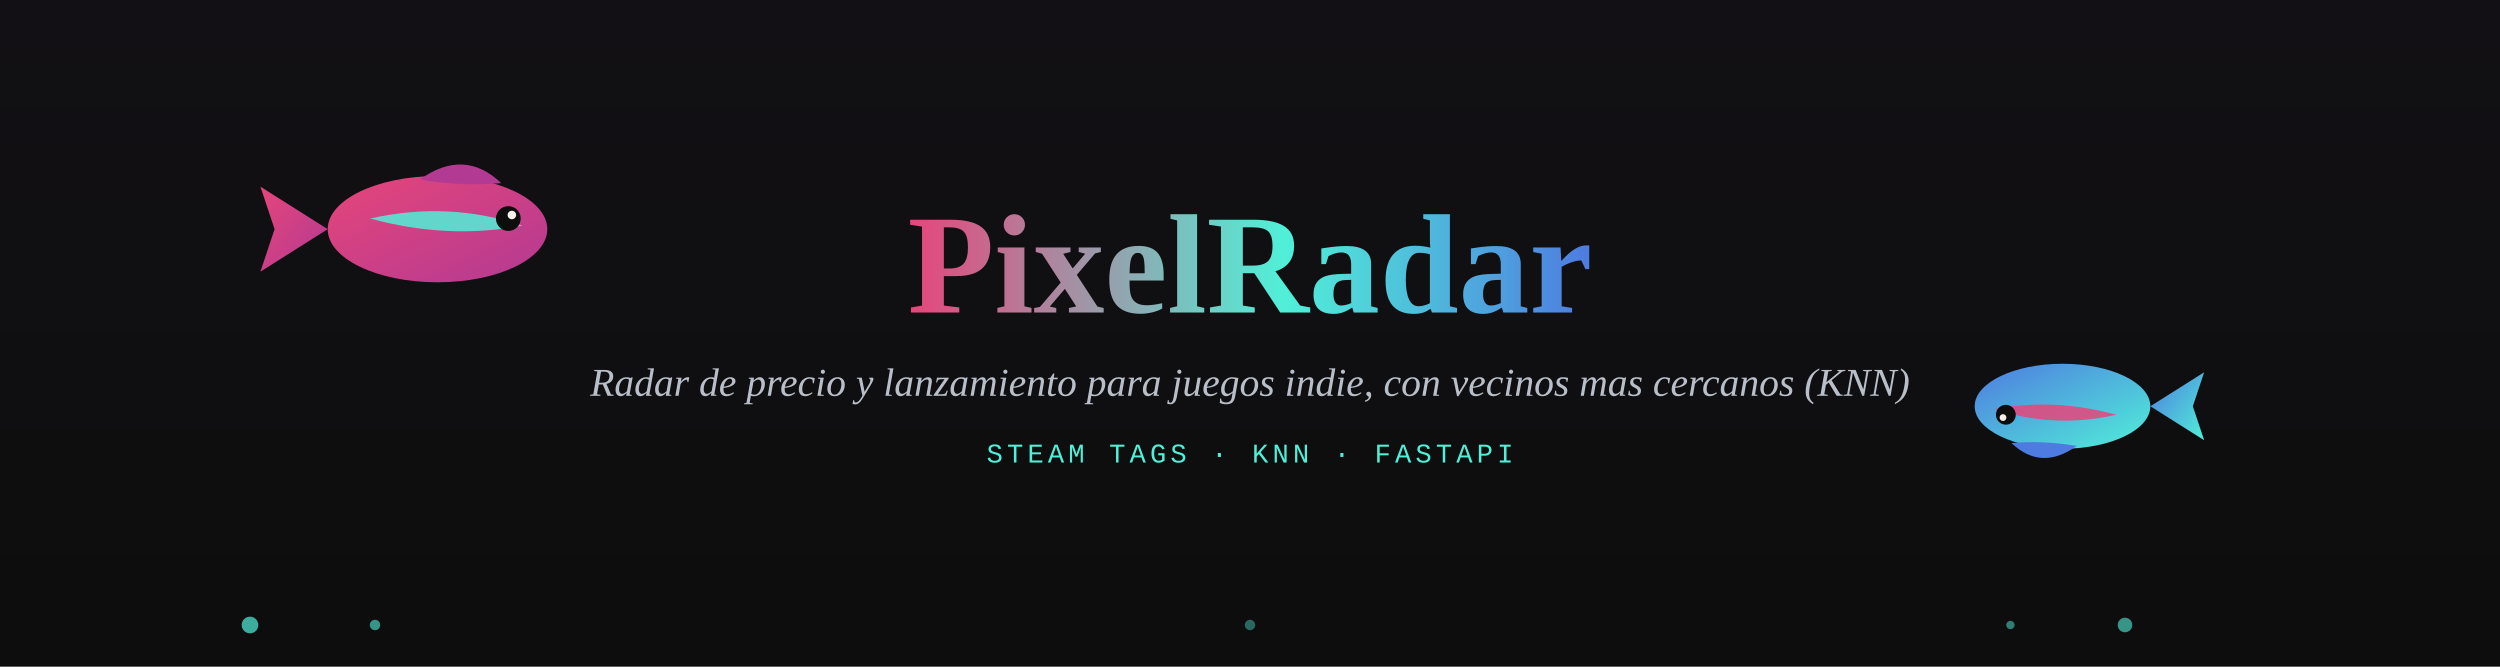
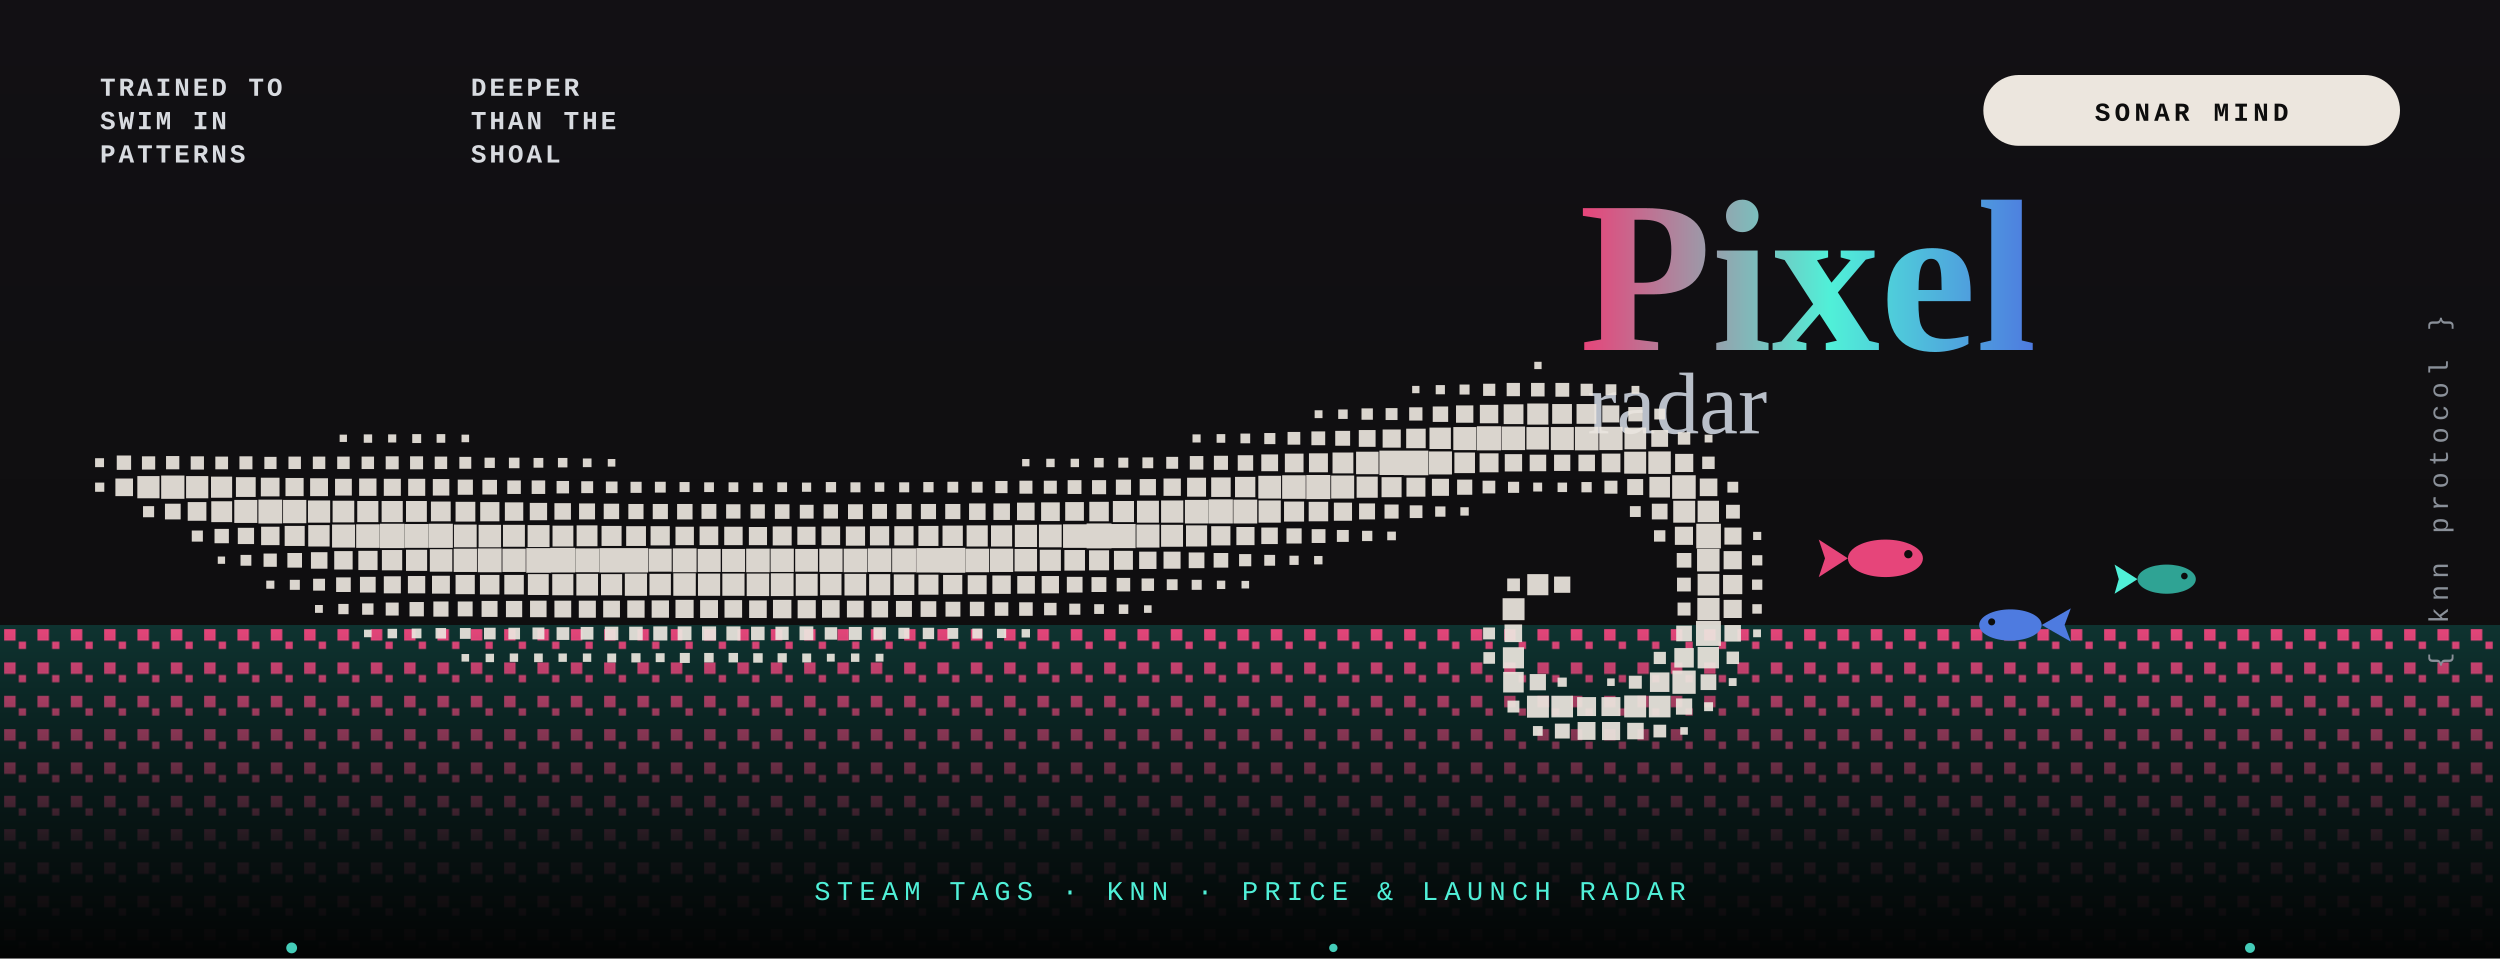
- <svg xmlns="http://www.w3.org/2000/svg" width="100%" height="320" viewBox="0 0 1200 320" role="img" aria-label="PixelRadar - radar de peces de acuario nocturno">
+ <svg xmlns="http://www.w3.org/2000/svg" width="100%" height="460" viewBox="0 0 1200 460" role="img" aria-label="PixelRadar - cartel editorial con pez de medios tonos">
  <defs>
-     <linearGradient id="bg" x1="0" y1="0" x2="0" y2="1">
+     <linearGradient id="pr-bgD" x1="0" y1="0" x2="0" y2="1">
      <stop offset="0%" stop-color="#121014" />
      <stop offset="100%" stop-color="#0D0D0D" />
    </linearGradient>
-     <linearGradient id="fishGradA" x1="0" y1="0" x2="1" y2="1">
-       <stop offset="0%" stop-color="#E6457A" />
-       <stop offset="100%" stop-color="#B33A93" />
+     <linearGradient id="pr-deepD" x1="0" y1="0" x2="0" y2="1">
+       <stop offset="0%" stop-color="#0E3330" />
+       <stop offset="45%" stop-color="#081A19" />
+       <stop offset="100%" stop-color="#030404" />
    </linearGradient>
-     <linearGradient id="fishGradB" x1="0" y1="0" x2="1" y2="1">
-       <stop offset="0%" stop-color="#50F0D8" />
-       <stop offset="100%" stop-color="#4E7BE0" />
+     <linearGradient id="pr-fadeD" x1="0" y1="0" x2="0" y2="1">
+       <stop offset="0%" stop-color="#FFFFFF" stop-opacity="1" />
+       <stop offset="65%" stop-color="#FFFFFF" stop-opacity="0.12" />
+       <stop offset="100%" stop-color="#FFFFFF" stop-opacity="0" />
    </linearGradient>
-     <linearGradient id="titleGrad" x1="0" y1="0" x2="1" y2="0">
+     <mask id="pr-coralMaskD">
+       <rect x="0" y="0" width="1200" height="160" fill="url(#pr-fadeD)" />
+     </mask>
+     <pattern id="pr-dotsD" width="16" height="16" patternUnits="userSpaceOnUse">
+       <rect x="2" y="2" width="5.5" height="5.5" fill="#E6457A" />
+       <rect x="9" y="8" width="3.5" height="3.5" fill="#E6457A" />
+     </pattern>
+     <linearGradient id="pr-titleGradD" x1="0" y1="0" x2="1" y2="0">
      <stop offset="0%" stop-color="#E6457A" />
      <stop offset="55%" stop-color="#50F0D8" />
      <stop offset="100%" stop-color="#4E7BE0" />
    </linearGradient>
  </defs>
-   <rect width="1200" height="320" fill="url(#bg)" />
-   <g fill="#50F0D8">
-     <circle cx="120" cy="300" r="4" opacity="0.7">
-       <animate attributeName="cy" values="300;-10" dur="7s" begin="0s" repeatCount="indefinite" />
-       <animate attributeName="opacity" values="0;0.7;0.7;0" keyTimes="0;0.1;0.8;1" dur="7s" begin="0s" repeatCount="indefinite" />
+   <rect width="1200" height="460" fill="url(#pr-bgD)" />
+   <rect x="0" y="300" width="1200" height="160" fill="url(#pr-deepD)" />
+   <g transform="translate(0,300)" mask="url(#pr-coralMaskD)">
+     <rect width="1200" height="160" fill="url(#pr-dotsD)" />
+   </g>
+   <g font-family="'Courier New', Courier, monospace" font-size="12.5" letter-spacing="1.4" fill="#D8DBE0" font-weight="700">
+     <text x="48" y="46">TRAINED TO</text>
+     <text x="48" y="62">SWIM IN</text>
+     <text x="48" y="78">PATTERNS</text>
+     <text x="226" y="46">DEEPER</text>
+     <text x="226" y="62">THAN THE</text>
+     <text x="226" y="78">SHOAL</text>
+   </g>
+   <rect x="952" y="36" width="200" height="34" rx="17" fill="#ECE6DE" />
+   <text x="1052" y="58" text-anchor="middle" font-family="'Courier New', Courier, monospace" font-size="12.5" letter-spacing="2" font-weight="700" fill="#0D0D0D">SONAR MIND</text>
+   <text x="758" y="168" font-family="Georgia, 'Times New Roman', serif" font-size="104" font-weight="700" fill="url(#pr-titleGradD)">Pixel</text>
+   <text x="762" y="208" font-family="Georgia, 'Times New Roman', serif" font-size="42" fill="#B9BFC9">radar</text>
+   <text x="1175" y="236" text-anchor="middle" font-family="'Courier New', Courier, monospace" font-size="13" letter-spacing="3" fill="#8A9099" transform="rotate(-90 1175 236)">{ knn protocol }</text>
+   <g transform="translate(55,228) scale(1.3)" fill="#ECE6DE" opacity="0.92">
+     <path d="M524.2 -41.8h2.7v2.7h-2.7ZM479.1 -32.9h2.7v2.7h-2.7ZM487.8 -33.2h3.4v3.4h-3.4ZM496.6 -33.4h3.7v3.7h-3.7ZM505.3 -33.7h4.5v4.5h-4.5ZM514.0 -34.0h4.9v4.9h-4.9ZM523.0 -34.0h5.0v5.0h-5.0ZM532.0 -34.0h5.1v5.1h-5.1ZM541.3 -33.7h4.5v4.5h-4.5ZM550.5 -33.5h4.0v4.0h-4.0ZM560.1 -32.9h2.9v2.9h-2.9ZM443.1 -23.9h2.9v2.9h-2.9ZM451.8 -24.2h3.5v3.5h-3.5ZM460.4 -24.6h4.2v4.2h-4.2ZM469.3 -24.7h4.4v4.4h-4.4ZM478.0 -25.0h4.9v4.9h-4.9ZM486.7 -25.3h5.7v5.7h-5.7ZM495.3 -25.7h6.4v6.4h-6.4ZM504.1 -25.9h6.8v6.8h-6.8ZM512.9 -26.1h7.3v7.3h-7.3ZM521.6 -26.4h7.8v7.8h-7.8ZM530.8 -26.2h7.3v7.3h-7.3ZM539.8 -26.2h7.3v7.3h-7.3ZM549.3 -25.7h6.3v6.3h-6.3ZM558.9 -25.1h5.3v5.3h-5.3ZM568.5 -24.5h4.0v4.0h-4.0ZM83.1 -14.9h2.7v2.7h-2.7ZM92.0 -15.0h3.1v3.1h-3.1ZM101.0 -15.0h3.0v3.0h-3.0ZM109.9 -15.1h3.3v3.3h-3.3ZM118.9 -15.1h3.2v3.2h-3.2ZM128.1 -14.9h2.8v2.8h-2.8ZM398.0 -15.0h3.0v3.0h-3.0ZM406.9 -15.1h3.2v3.2h-3.2ZM415.7 -15.3h3.6v3.6h-3.6ZM424.5 -15.5h4.1v4.1h-4.1ZM433.1 -15.9h4.7v4.7h-4.7ZM441.9 -16.1h5.1v5.1h-5.1ZM450.7 -16.3h5.5v5.5h-5.5ZM459.4 -16.6h6.2v6.2h-6.2ZM468.2 -16.8h6.7v6.7h-6.7ZM476.9 -17.1h7.2v7.2h-7.2ZM485.5 -17.5h7.9v7.9h-7.9ZM494.3 -17.7h8.5v8.5h-8.5ZM503.0 -18.0h8.9v8.9h-8.9ZM512.1 -17.9h8.7v8.7h-8.7ZM521.3 -17.7h8.3v8.3h-8.3ZM530.3 -17.7h8.5v8.5h-8.5ZM539.2 -17.8h8.7v8.7h-8.7ZM548.2 -17.8h8.6v8.6h-8.6ZM557.5 -17.5h8.0v8.0h-8.0ZM567.4 -16.6h6.2v6.2h-6.2ZM577.2 -15.8h4.6v4.6h-4.6ZM587.1 -14.9h2.9v2.9h-2.9ZM-7.2 -6.2h3.3v3.3h-3.3ZM0.8 -7.2h5.3v5.3h-5.3ZM10.1 -6.9h4.9v4.9h-4.9ZM19.0 -7.0h4.9v4.9h-4.9ZM28.1 -6.9h4.9v4.9h-4.9ZM37.2 -6.8h4.7v4.7h-4.7ZM46.1 -6.9h4.8v4.8h-4.8ZM55.3 -6.7h4.5v4.5h-4.5ZM64.2 -6.8h4.6v4.6h-4.6ZM73.2 -6.8h4.6v4.6h-4.6ZM82.2 -6.8h4.6v4.6h-4.6ZM91.2 -6.8h4.6v4.6h-4.6ZM100.1 -6.9h4.8v4.8h-4.8ZM109.1 -6.9h4.8v4.8h-4.8ZM118.2 -6.8h4.6v4.6h-4.6ZM127.3 -6.7h4.4v4.4h-4.4ZM136.6 -6.4h3.8v3.8h-3.8ZM145.6 -6.4h3.9v3.9h-3.9ZM154.7 -6.3h3.6v3.6h-3.6ZM163.7 -6.3h3.5v3.5h-3.5ZM172.9 -6.1h3.2v3.2h-3.2ZM182.1 -5.9h2.8v2.8h-2.8ZM335.1 -5.9h2.7v2.7h-2.7ZM344.0 -6.0h3.1v3.1h-3.1ZM353.0 -6.0h3.1v3.1h-3.1ZM361.7 -6.3h3.5v3.5h-3.5ZM370.6 -6.4h3.7v3.7h-3.7ZM379.5 -6.5h4.0v4.0h-4.0ZM388.3 -6.7h4.4v4.4h-4.4ZM397.0 -7.0h5.0v5.0h-5.0ZM405.9 -7.1h5.2v5.2h-5.2ZM414.7 -7.3h5.7v5.7h-5.7ZM423.4 -7.6h6.2v6.2h-6.2ZM432.1 -7.9h6.9v6.9h-6.9ZM441.0 -8.0h7.0v7.0h-7.0ZM449.7 -8.3h7.7v7.7h-7.7ZM458.4 -8.6h8.3v8.3h-8.3ZM467.0 -9.0h9.0v9.0h-9.0ZM476.0 -9.0h9.1v9.1h-9.1ZM485.3 -8.7h8.5v8.5h-8.5ZM494.7 -8.3h7.6v7.6h-7.6ZM504.0 -8.0h7.0v7.0h-7.0ZM513.3 -7.7h6.4v6.4h-6.4ZM522.5 -7.5h6.1v6.1h-6.1ZM531.5 -7.5h6.0v6.0h-6.0ZM540.5 -7.5h6.1v6.1h-6.1ZM549.1 -7.9h6.9v6.9h-6.9ZM557.4 -8.6h8.1v8.1h-8.1ZM566.3 -8.7h8.3v8.3h-8.3ZM576.2 -7.8h6.7v6.7h-6.7ZM586.2 -6.8h4.6v4.6h-4.6ZM-7.2 2.8h3.4v3.4h-3.4ZM0.3 1.3h6.5v6.5h-6.5ZM8.4 0.4h8.2v8.2h-8.2ZM17.2 0.2h8.6v8.6h-8.6ZM26.4 0.4h8.2v8.2h-8.2ZM35.6 0.6h7.8v7.8h-7.8ZM44.8 0.8h7.3v7.3h-7.3ZM54.0 1.0h6.9v6.9h-6.9ZM63.1 1.1h6.7v6.7h-6.7ZM72.2 1.2h6.6v6.6h-6.6ZM81.4 1.4h6.2v6.2h-6.2ZM90.3 1.3h6.4v6.4h-6.4ZM99.4 1.4h6.3v6.3h-6.3ZM108.4 1.4h6.3v6.3h-6.3ZM117.5 1.5h6.1v6.1h-6.1ZM126.7 1.7h5.6v5.6h-5.6ZM135.8 1.8h5.4v5.4h-5.4ZM145.0 2.0h5.0v5.0h-5.0ZM154.0 2.0h5.0v5.0h-5.0ZM163.2 2.2h4.6v4.6h-4.6ZM172.3 2.3h4.4v4.4h-4.4ZM181.4 2.4h4.3v4.3h-4.3ZM190.5 2.5h4.1v4.1h-4.1ZM199.5 2.5h4.0v4.0h-4.0ZM208.6 2.6h3.7v3.7h-3.7ZM217.7 2.7h3.6v3.6h-3.6ZM226.7 2.7h3.6v3.6h-3.6ZM235.8 2.8h3.5v3.5h-3.5ZM244.7 2.7h3.6v3.6h-3.6ZM253.8 2.8h3.4v3.4h-3.4ZM262.6 2.6h3.8v3.8h-3.8ZM271.7 2.7h3.7v3.7h-3.7ZM280.7 2.7h3.5v3.5h-3.5ZM289.7 2.7h3.7v3.7h-3.7ZM298.6 2.6h3.8v3.8h-3.8ZM307.5 2.5h4.0v4.0h-4.0ZM316.5 2.5h4.0v4.0h-4.0ZM325.2 2.2h4.5v4.5h-4.5ZM334.1 2.1h4.8v4.8h-4.8ZM343.1 2.1h4.8v4.8h-4.8ZM351.9 1.9h5.1v5.1h-5.1ZM360.9 1.9h5.2v5.2h-5.2ZM369.7 1.7h5.6v5.6h-5.6ZM378.5 1.5h6.0v6.0h-6.0ZM387.3 1.3h6.4v6.4h-6.4ZM396.0 1.0h7.0v7.0h-7.0ZM404.9 0.9h7.2v7.2h-7.2ZM413.7 0.7h7.5v7.5h-7.5ZM422.3 0.3h8.4v8.4h-8.4ZM431.1 0.1h8.7v8.7h-8.7ZM440.0 0.0h8.9v8.9h-8.9ZM449.2 0.2h8.5v8.5h-8.5ZM458.6 0.6h7.8v7.8h-7.8ZM467.8 0.8h7.4v7.4h-7.4ZM477.0 1.0h7.0v7.0h-7.0ZM486.4 1.4h6.3v6.3h-6.3ZM495.7 1.7h5.6v5.6h-5.6ZM505.1 2.1h4.7v4.7h-4.7ZM514.5 2.5h4.1v4.1h-4.1ZM523.8 2.8h3.3v3.3h-3.3ZM532.8 2.8h3.5v3.5h-3.5ZM541.6 2.6h3.8v3.8h-3.8ZM550.1 2.1h4.8v4.8h-4.8ZM558.5 1.5h5.9v5.9h-5.9ZM566.7 0.7h7.6v7.6h-7.6ZM575.1 0.1h8.7v8.7h-8.7ZM585.3 1.3h6.5v6.5h-6.5ZM595.5 2.5h4.0v4.0h-4.0ZM10.5 11.5h4.1v4.1h-4.1ZM18.6 10.6h5.8v5.8h-5.8ZM27.0 10.0h6.9v6.9h-6.9ZM35.7 9.7h7.7v7.7h-7.7ZM44.2 9.2h8.5v8.5h-8.5ZM53.1 9.1h8.8v8.8h-8.8ZM62.2 9.2h8.6v8.6h-8.6ZM71.4 9.4h8.2v8.2h-8.2ZM80.5 9.5h8.0v8.0h-8.0ZM89.6 9.6h7.8v7.8h-7.8ZM98.6 9.6h7.8v7.8h-7.8ZM107.6 9.6h7.7v7.7h-7.7ZM116.8 9.8h7.3v7.3h-7.3ZM125.9 9.9h7.3v7.3h-7.3ZM135.0 10.0h7.1v7.1h-7.1ZM144.1 10.1h6.8v6.8h-6.8ZM153.3 10.3h6.4v6.4h-6.4ZM162.4 10.4h6.1v6.1h-6.1ZM171.5 10.5h5.9v5.9h-5.9ZM180.6 10.6h5.7v5.7h-5.7ZM189.7 10.7h5.6v5.6h-5.6ZM198.7 10.7h5.6v5.6h-5.6ZM207.7 10.7h5.7v5.7h-5.7ZM216.7 10.7h5.5v5.5h-5.5ZM225.8 10.8h5.3v5.3h-5.3ZM234.8 10.8h5.3v5.3h-5.3ZM243.8 10.8h5.4v5.4h-5.4ZM253.0 11.0h5.1v5.1h-5.1ZM261.8 10.8h5.3v5.3h-5.3ZM270.8 10.8h5.5v5.5h-5.5ZM279.7 10.7h5.5v5.5h-5.5ZM288.7 10.7h5.6v5.6h-5.6ZM297.7 10.7h5.6v5.6h-5.6ZM306.7 10.7h5.6v5.6h-5.6ZM315.5 10.5h6.1v6.1h-6.1ZM324.5 10.5h6.1v6.1h-6.1ZM333.2 10.2h6.5v6.5h-6.5ZM342.1 10.1h6.9v6.9h-6.9ZM351.0 10.0h6.9v6.9h-6.9ZM359.9 9.9h7.2v7.2h-7.2ZM368.6 9.6h7.8v7.8h-7.8ZM377.5 9.5h8.1v8.1h-8.1ZM386.4 9.4h8.2v8.2h-8.2ZM395.2 9.2h8.7v8.7h-8.7ZM404.0 9.0h8.9v8.9h-8.9ZM413.1 9.1h8.8v8.8h-8.8ZM422.4 9.4h8.2v8.2h-8.2ZM431.8 9.8h7.4v7.4h-7.4ZM440.9 9.9h7.2v7.2h-7.2ZM450.2 10.2h6.7v6.7h-6.7ZM459.5 10.5h5.9v5.9h-5.9ZM468.9 10.9h5.2v5.2h-5.2ZM478.2 11.2h4.7v4.7h-4.7ZM487.6 11.6h3.8v3.8h-3.8ZM496.9 11.9h3.1v3.1h-3.1ZM559.5 11.5h4.0v4.0h-4.0ZM567.6 10.6h5.8v5.8h-5.8ZM575.5 9.5h8.1v8.1h-8.1ZM584.5 9.5h7.9v7.9h-7.9ZM595.0 11.0h5.1v5.1h-5.1ZM28.5 20.5h4.1v4.1h-4.1ZM36.9 19.9h5.3v5.3h-5.3ZM45.5 19.5h6.0v6.0h-6.0ZM54.1 19.1h6.8v6.8h-6.8ZM62.8 18.8h7.4v7.4h-7.4ZM71.5 18.5h7.9v7.9h-7.9ZM80.3 18.3h8.5v8.5h-8.5ZM89.2 18.2h8.7v8.7h-8.7ZM98.0 18.0h9.0v9.0h-9.0ZM107.1 18.1h8.8v8.8h-8.8ZM116.0 18.0h8.9v8.9h-8.9ZM125.3 18.3h8.4v8.4h-8.4ZM134.4 18.4h8.3v8.3h-8.3ZM143.4 18.4h8.1v8.1h-8.1ZM152.5 18.5h8.1v8.1h-8.1ZM161.7 18.7h7.7v7.7h-7.7ZM170.6 18.6h7.7v7.7h-7.7ZM179.8 18.8h7.4v7.4h-7.4ZM188.9 18.9h7.3v7.3h-7.3ZM197.9 18.9h7.1v7.1h-7.1ZM207.1 19.1h6.8v6.8h-6.8ZM216.0 19.0h6.9v6.9h-6.9ZM225.1 19.1h6.8v6.8h-6.8ZM234.2 19.2h6.7v6.7h-6.7ZM243.0 19.0h7.0v7.0h-7.0ZM252.1 19.1h6.7v6.7h-6.7ZM261.0 19.0h6.9v6.9h-6.9ZM270.0 19.0h7.1v7.1h-7.1ZM278.9 18.9h7.1v7.1h-7.1ZM287.9 18.9h7.1v7.1h-7.1ZM296.8 18.8h7.4v7.4h-7.4ZM305.7 18.7h7.5v7.5h-7.5ZM314.6 18.6h7.8v7.8h-7.8ZM323.6 18.6h7.8v7.8h-7.8ZM332.4 18.4h8.2v8.2h-8.2ZM341.3 18.3h8.4v8.4h-8.4ZM350.2 18.2h8.7v8.7h-8.7ZM358.9 17.9h9.2v9.2h-9.2ZM368.1 18.1h8.9v8.9h-8.9ZM377.3 18.3h8.5v8.5h-8.5ZM386.4 18.4h8.1v8.1h-8.1ZM395.6 18.6h7.8v7.8h-7.8ZM404.9 18.9h7.1v7.1h-7.1ZM414.2 19.2h6.7v6.7h-6.7ZM423.4 19.4h6.1v6.1h-6.1ZM432.7 19.7h5.6v5.6h-5.6ZM442.0 20.0h5.1v5.1h-5.1ZM451.3 20.3h4.4v4.4h-4.4ZM460.6 20.6h3.8v3.8h-3.8ZM469.9 20.9h3.2v3.2h-3.2ZM568.4 20.4h4.2v4.2h-4.2ZM576.1 19.1h6.7v6.7h-6.7ZM584.0 18.0h9.1v9.1h-9.1ZM594.4 19.4h6.3v6.3h-6.3ZM605.0 21.0h3.0v3.0h-3.0ZM38.1 30.1h2.7v2.7h-2.7ZM46.5 29.5h4.0v4.0h-4.0ZM55.0 29.0h4.9v4.9h-4.9ZM63.8 28.8h5.4v5.4h-5.4ZM72.5 28.5h6.1v6.1h-6.1ZM81.1 28.1h6.8v6.8h-6.8ZM90.0 28.0h7.1v7.1h-7.1ZM98.7 27.7h7.5v7.5h-7.5ZM107.6 27.6h7.8v7.8h-7.8ZM116.4 27.4h8.3v8.3h-8.3ZM125.2 27.2h8.6v8.6h-8.6ZM134.1 27.1h8.8v8.8h-8.8ZM143.2 27.2h8.6v8.6h-8.6ZM152.0 27.0h9.1v9.1h-9.1ZM160.9 26.9h9.1v9.1h-9.1ZM170.1 27.1h8.8v8.8h-8.8ZM179.0 27.0h9.0v9.0h-9.0ZM188.0 27.0h9.0v9.0h-9.0ZM197.2 27.2h8.5v8.5h-8.5ZM206.1 27.1h8.8v8.8h-8.8ZM215.3 27.3h8.5v8.5h-8.5ZM224.3 27.3h8.5v8.5h-8.5ZM233.2 27.2h8.7v8.7h-8.7ZM242.2 27.2h8.6v8.6h-8.6ZM251.3 27.3h8.4v8.4h-8.4ZM260.2 27.2h8.6v8.6h-8.6ZM269.2 27.2h8.7v8.7h-8.7ZM278.1 27.1h8.7v8.7h-8.7ZM287.1 27.1h8.8v8.8h-8.8ZM296.0 27.0h9.0v9.0h-9.0ZM304.9 26.9h9.2v9.2h-9.2ZM314.2 27.2h8.7v8.7h-8.7ZM323.2 27.2h8.6v8.6h-8.6ZM332.3 27.3h8.3v8.3h-8.3ZM341.6 27.6h7.8v7.8h-7.8ZM350.7 27.7h7.6v7.6h-7.6ZM359.8 27.8h7.4v7.4h-7.4ZM369.0 28.0h7.0v7.0h-7.0ZM378.3 28.3h6.4v6.4h-6.4ZM387.3 28.3h6.3v6.3h-6.3ZM396.6 28.6h5.8v5.8h-5.8ZM405.8 28.8h5.4v5.4h-5.4ZM415.2 29.2h4.5v4.5h-4.5ZM424.5 29.5h4.0v4.0h-4.0ZM433.8 29.8h3.4v3.4h-3.4ZM442.9 29.9h3.1v3.1h-3.1ZM576.8 28.8h5.4v5.4h-5.4ZM584.3 27.3h8.3v8.3h-8.3ZM594.1 28.1h6.7v6.7h-6.7ZM604.6 29.6h3.8v3.8h-3.8ZM56.0 39.0h3.0v3.0h-3.0ZM64.7 38.7h3.7v3.7h-3.7ZM73.3 38.3h4.4v4.4h-4.4ZM81.8 37.8h5.4v5.4h-5.4ZM90.6 37.6h5.8v5.8h-5.8ZM99.4 37.4h6.3v6.3h-6.3ZM108.3 37.3h6.4v6.4h-6.4ZM117.2 37.2h6.6v6.6h-6.6ZM125.9 36.9h7.1v7.1h-7.1ZM134.9 36.9h7.2v7.2h-7.2ZM143.9 36.9h7.2v7.2h-7.2ZM152.6 36.6h7.7v7.7h-7.7ZM161.6 36.6h7.8v7.8h-7.8ZM170.5 36.5h8.0v8.0h-8.0ZM179.6 36.6h7.8v7.8h-7.8ZM188.4 36.4h8.2v8.2h-8.2ZM197.5 36.5h7.9v7.9h-7.9ZM206.3 36.3h8.3v8.3h-8.3ZM215.4 36.4h8.2v8.2h-8.2ZM224.4 36.4h8.2v8.2h-8.2ZM233.4 36.4h8.3v8.3h-8.3ZM242.3 36.3h8.4v8.4h-8.4ZM251.5 36.5h8.1v8.1h-8.1ZM260.5 36.5h7.9v7.9h-7.9ZM269.5 36.5h8.0v8.0h-8.0ZM278.6 36.6h7.8v7.8h-7.8ZM287.7 36.7h7.6v7.6h-7.6ZM296.8 36.8h7.4v7.4h-7.4ZM305.9 36.9h7.1v7.1h-7.1ZM315.0 37.0h7.0v7.0h-7.0ZM324.1 37.1h6.8v6.8h-6.8ZM333.3 37.3h6.5v6.5h-6.5ZM342.3 37.3h6.4v6.4h-6.4ZM351.6 37.6h5.8v5.8h-5.8ZM360.7 37.7h5.5v5.5h-5.5ZM370.0 38.0h5.0v5.0h-5.0ZM379.2 38.2h4.6v4.6h-4.6ZM388.5 38.5h4.0v4.0h-4.0ZM397.7 38.7h3.7v3.7h-3.7ZM407.0 39.0h3.1v3.1h-3.1ZM416.1 39.1h2.8v2.8h-2.8ZM514.2 38.2h4.7v4.7h-4.7ZM521.6 36.6h7.8v7.8h-7.8ZM531.5 37.5h6.0v6.0h-6.0ZM576.9 37.9h5.1v5.1h-5.1ZM584.5 36.5h8.0v8.0h-8.0ZM593.9 36.9h7.1v7.1h-7.1ZM604.6 38.6h3.8v3.8h-3.8ZM74.0 48.0h2.9v2.9h-2.9ZM82.6 47.6h3.8v3.8h-3.8ZM91.4 47.4h4.2v4.2h-4.2ZM100.1 47.1h4.8v4.8h-4.8ZM108.9 46.9h5.3v5.3h-5.3ZM117.7 46.7h5.6v5.6h-5.6ZM126.7 46.7h5.5v5.5h-5.5ZM135.5 46.5h5.9v5.9h-5.9ZM144.5 46.5h6.0v6.0h-6.0ZM153.4 46.4h6.1v6.1h-6.1ZM162.4 46.4h6.2v6.2h-6.2ZM171.4 46.4h6.3v6.3h-6.3ZM180.4 46.4h6.2v6.2h-6.2ZM189.3 46.3h6.4v6.4h-6.4ZM198.3 46.3h6.4v6.4h-6.4ZM207.1 46.1h6.7v6.7h-6.7ZM216.2 46.2h6.6v6.6h-6.6ZM225.2 46.2h6.5v6.5h-6.5ZM234.3 46.3h6.5v6.5h-6.5ZM243.1 46.1h6.8v6.8h-6.8ZM252.2 46.2h6.7v6.7h-6.7ZM261.2 46.2h6.5v6.5h-6.5ZM270.4 46.4h6.2v6.2h-6.2ZM279.5 46.5h6.1v6.1h-6.1ZM288.5 46.5h5.9v5.9h-5.9ZM297.6 46.6h5.8v5.8h-5.8ZM306.8 46.8h5.5v5.5h-5.5ZM315.8 46.8h5.3v5.3h-5.3ZM325.0 47.0h5.0v5.0h-5.0ZM334.0 47.0h5.0v5.0h-5.0ZM343.2 47.2h4.6v4.6h-4.6ZM352.5 47.5h4.1v4.1h-4.1ZM361.7 47.7h3.6v3.6h-3.6ZM370.8 47.8h3.5v3.5h-3.5ZM380.1 48.1h2.8v2.8h-2.8ZM512.5 45.5h8.1v8.1h-8.1ZM577.1 47.1h4.8v4.8h-4.8ZM584.4 45.4h8.2v8.2h-8.2ZM594.1 46.1h6.7v6.7h-6.7ZM604.7 47.7h3.5v3.5h-3.5ZM92.1 57.1h2.8v2.8h-2.8ZM100.8 56.8h3.5v3.5h-3.5ZM109.7 56.7h3.6v3.6h-3.6ZM118.5 56.5h3.9v3.9h-3.9ZM127.5 56.5h4.0v4.0h-4.0ZM136.4 56.4h4.3v4.3h-4.3ZM145.4 56.4h4.3v4.3h-4.3ZM154.3 56.3h4.4v4.4h-4.4ZM163.2 56.2h4.7v4.7h-4.7ZM172.1 56.1h4.7v4.7h-4.7ZM181.0 56.0h5.0v5.0h-5.0ZM190.0 56.0h5.0v5.0h-5.0ZM198.9 55.9h5.2v5.2h-5.2ZM207.9 55.9h5.1v5.1h-5.1ZM216.9 55.9h5.2v5.2h-5.2ZM225.9 55.9h5.2v5.2h-5.2ZM235.0 56.0h5.0v5.0h-5.0ZM244.0 56.0h4.9v4.9h-4.9ZM252.9 55.9h5.1v5.1h-5.1ZM262.2 56.2h4.6v4.6h-4.6ZM271.1 56.1h4.8v4.8h-4.8ZM280.2 56.2h4.6v4.6h-4.6ZM289.4 56.4h4.1v4.1h-4.1ZM298.4 56.4h4.2v4.2h-4.2ZM307.5 56.5h4.0v4.0h-4.0ZM316.7 56.7h3.7v3.7h-3.7ZM325.8 56.8h3.4v3.4h-3.4ZM334.9 56.9h3.1v3.1h-3.1ZM505.3 56.3h4.4v4.4h-4.4ZM513.2 55.2h6.5v6.5h-6.5ZM576.6 55.6h5.8v5.8h-5.8ZM583.9 53.9h9.2v9.2h-9.2ZM594.4 55.4h6.1v6.1h-6.1ZM605.0 57.0h2.9v2.9h-2.9ZM128.1 66.1h2.8v2.8h-2.8ZM137.0 66.0h3.1v3.1h-3.1ZM145.9 65.9h3.1v3.1h-3.1ZM154.9 65.9h3.2v3.2h-3.2ZM163.9 65.9h3.1v3.1h-3.1ZM172.9 65.9h3.1v3.1h-3.1ZM181.9 65.9h3.3v3.3h-3.3ZM190.8 65.8h3.4v3.4h-3.4ZM199.8 65.8h3.3v3.3h-3.3ZM208.7 65.7h3.7v3.7h-3.7ZM217.7 65.7h3.5v3.5h-3.5ZM226.7 65.7h3.5v3.5h-3.5ZM235.8 65.8h3.5v3.5h-3.5ZM244.8 65.8h3.4v3.4h-3.4ZM253.9 65.9h3.3v3.3h-3.3ZM263.0 66.0h2.9v2.9h-2.9ZM271.9 65.9h3.1v3.1h-3.1ZM281.0 66.0h2.9v2.9h-2.9ZM505.4 65.4h4.3v4.3h-4.3ZM512.6 63.6h7.8v7.8h-7.8ZM568.3 65.3h4.5v4.5h-4.5ZM575.9 63.9h7.2v7.2h-7.2ZM584.5 63.5h7.9v7.9h-7.9ZM595.2 65.2h4.6v4.6h-4.6ZM512.7 72.7h7.6v7.6h-7.6ZM522.5 73.5h6.0v6.0h-6.0ZM532.8 74.8h3.4v3.4h-3.4ZM551.1 75.1h2.8v2.8h-2.8ZM559.1 74.1h4.8v4.8h-4.8ZM566.9 72.9h7.2v7.2h-7.2ZM575.2 72.2h8.6v8.6h-8.6ZM585.6 73.6h5.8v5.8h-5.8ZM596.0 75.0h2.9v2.9h-2.9ZM514.3 83.3h4.4v4.4h-4.4ZM521.5 81.5h8.1v8.1h-8.1ZM530.5 81.5h8.0v8.0h-8.0ZM540.0 82.0h7.0v7.0h-7.0ZM549.0 82.0h7.0v7.0h-7.0ZM557.4 81.4h8.1v8.1h-8.1ZM566.5 81.5h8.0v8.0h-8.0ZM576.5 82.5h6.0v6.0h-6.0ZM586.9 83.9h3.3v3.3h-3.3ZM523.7 92.7h3.6v3.6h-3.6ZM531.8 91.8h5.5v5.5h-5.5ZM540.2 91.2h6.6v6.6h-6.6ZM549.2 91.2h6.7v6.7h-6.7ZM558.5 91.5h6.1v6.1h-6.1ZM568.2 92.2h4.7v4.7h-4.7ZM578.1 93.1h2.8v2.8h-2.8Z" />
+   </g>
+   <g>
+     <g transform="translate(905,268)">
+       <animateTransform attributeName="transform" type="translate" values="905,268; 925,258; 905,268; 888,278; 905,268" dur="7s" repeatCount="indefinite" additive="replace" />
+       <path d="M -18,0 L -32,-9 L -29,0 L -32,9 Z" fill="#E6457A" />
+       <ellipse cx="0" cy="0" rx="18" ry="9" fill="#E6457A" />
+       <circle cx="11" cy="-2" r="2" fill="#0D0D0D" />
+     </g>
+     <g transform="translate(965,300)">
+       <animateTransform attributeName="transform" type="translate" values="965,300; 945,292; 965,300; 982,308; 965,300" dur="5.5s" begin="0.6s" repeatCount="indefinite" additive="replace" />
+       <path d="M 15,0 L 29,-8 L 26,0 L 29,8 Z" fill="#4E7BE0" />
+       <ellipse cx="0" cy="0" rx="15" ry="7.5" fill="#4E7BE0" />
+       <circle cx="-9" cy="-1.5" r="1.7" fill="#0D0D0D" />
+     </g>
+     <g transform="translate(1040,278)">
+       <animateTransform attributeName="transform" type="translate" values="1040,278; 1058,270; 1040,278; 1024,286; 1040,278" dur="6.2s" begin="1.3s" repeatCount="indefinite" additive="replace" />
+       <path d="M -14,0 L -25,-7 L -23,0 L -25,7 Z" fill="#50F0D8" />
+       <ellipse cx="0" cy="0" rx="14" ry="7" fill="#2FA394" />
+       <circle cx="8.5" cy="-1.5" r="1.6" fill="#0D0D0D" />
+     </g>
+   </g>
+   <g fill="#50F0D8" opacity="0.85">
+     <circle cx="140" cy="455" r="2.6">
+       <animate attributeName="cy" values="455;310" dur="6s" repeatCount="indefinite" />
+       <animate attributeName="opacity" values="0;0.85;0.85;0" keyTimes="0;0.1;0.8;1" dur="6s" repeatCount="indefinite" />
    </circle>
-     <circle cx="180" cy="300" r="2.5" opacity="0.6">
-       <animate attributeName="cy" values="300;-10" dur="5.5s" begin="1.2s" repeatCount="indefinite" />
-       <animate attributeName="opacity" values="0;0.6;0.6;0" keyTimes="0;0.1;0.8;1" dur="5.5s" begin="1.2s" repeatCount="indefinite" />
+     <circle cx="640" cy="455" r="2">
+       <animate attributeName="cy" values="455;310" dur="5s" begin="1s" repeatCount="indefinite" />
+       <animate attributeName="opacity" values="0;0.8;0.8;0" keyTimes="0;0.1;0.8;1" dur="5s" begin="1s" repeatCount="indefinite" />
    </circle>
-     <circle cx="1020" cy="300" r="3.5" opacity="0.6">
-       <animate attributeName="cy" values="300;-10" dur="6.5s" begin="0.5s" repeatCount="indefinite" />
-       <animate attributeName="opacity" values="0;0.6;0.6;0" keyTimes="0;0.1;0.8;1" dur="6.5s" begin="0.5s" repeatCount="indefinite" />
-     </circle>
-     <circle cx="965" cy="300" r="2" opacity="0.5">
-       <animate attributeName="cy" values="300;-10" dur="4.8s" begin="2s" repeatCount="indefinite" />
-       <animate attributeName="opacity" values="0;0.5;0.5;0" keyTimes="0;0.1;0.8;1" dur="4.8s" begin="2s" repeatCount="indefinite" />
-     </circle>
-     <circle cx="600" cy="300" r="2.5" opacity="0.4">
-       <animate attributeName="cy" values="300;-10" dur="8s" begin="3s" repeatCount="indefinite" />
-       <animate attributeName="opacity" values="0;0.4;0.4;0" keyTimes="0;0.1;0.8;1" dur="8s" begin="3s" repeatCount="indefinite" />
+     <circle cx="1080" cy="455" r="2.4">
+       <animate attributeName="cy" values="455;310" dur="6.6s" begin="2s" repeatCount="indefinite" />
+       <animate attributeName="opacity" values="0;0.8;0.8;0" keyTimes="0;0.1;0.8;1" dur="6.6s" begin="2s" repeatCount="indefinite" />
    </circle>
  </g>
-   <g transform="translate(210,110)">
-     <g>
-       <animateTransform attributeName="transform" type="translate" values="0,0; 36,-10; 0,0; -18,8; 0,0" keyTimes="0;0.25;0.5;0.75;1" dur="9s" repeatCount="indefinite" />
-       <g transform="scale(0.85)">
-         <path d="M -62,0 L -100,-24 L -92,0 L -100,24 Z" fill="url(#fishGradA)">
-           <animateTransform attributeName="transform" type="rotate" values="0 -62 0; 12 -62 0; 0 -62 0; -12 -62 0; 0 -62 0" dur="1.1s" repeatCount="indefinite" />
-         </path>
-         <ellipse cx="0" cy="0" rx="62" ry="30" fill="url(#fishGradA)" />
-         <path d="M -10,-28 Q 15,-46 36,-26 Q 14,-24 -10,-28 Z" fill="#B33A93" />
-         <path d="M -38,-6 Q 6,-16 48,-2 Q 6,6 -38,-6 Z" fill="#50F0D8" opacity="0.85" />
-         <circle cx="40" cy="-6" r="7" fill="#0D0D0D" />
-         <circle cx="42" cy="-8" r="2.4" fill="#F5F0EC" />
-       </g>
-     </g>
-   </g>
-   <g transform="translate(990,195)">
-     <g>
-       <animateTransform attributeName="transform" type="translate" values="0,0; -30,9; 0,0; 20,-9; 0,0" keyTimes="0;0.25;0.5;0.75;1" dur="10.5s" begin="0.8s" repeatCount="indefinite" />
-       <g transform="scale(0.68) rotate(180)">
-         <path d="M -62,0 L -100,-24 L -92,0 L -100,24 Z" fill="url(#fishGradB)">
-           <animateTransform attributeName="transform" type="rotate" values="0 -62 0; 12 -62 0; 0 -62 0; -12 -62 0; 0 -62 0" dur="1.3s" repeatCount="indefinite" />
-         </path>
-         <ellipse cx="0" cy="0" rx="62" ry="30" fill="url(#fishGradB)" />
-         <path d="M -10,-28 Q 15,-46 36,-26 Q 14,-24 -10,-28 Z" fill="#4E7BE0" />
-         <path d="M -38,-6 Q 6,-16 48,-2 Q 6,6 -38,-6 Z" fill="#E6457A" opacity="0.85" />
-         <circle cx="40" cy="-6" r="7" fill="#0D0D0D" />
-         <circle cx="42" cy="-8" r="2.4" fill="#F5F0EC" />
-       </g>
-     </g>
-   </g>
-   <text x="600" y="150" text-anchor="middle" font-family="Georgia, 'Times New Roman', serif" font-size="68" font-weight="700" fill="url(#titleGrad)">PixelRadar</text>
-   <text x="600" y="190" text-anchor="middle" font-family="Georgia, 'Times New Roman', serif" font-size="19" font-style="italic" fill="#B9BFC9">Radar de precio y lanzamiento para juegos indie, con vecinos mas cercanos (KNN)</text>
-   <text x="600" y="222" text-anchor="middle" font-family="'Courier New', Courier, monospace" font-size="13" letter-spacing="2" fill="#50F0D8">STEAM TAGS · KNN · FASTAPI</text>
+   <text x="600" y="432" text-anchor="middle" font-family="'Courier New', Courier, monospace" font-size="13" letter-spacing="3" fill="#50F0D8">STEAM TAGS · KNN · PRICE &amp; LAUNCH RADAR</text>
</svg>
